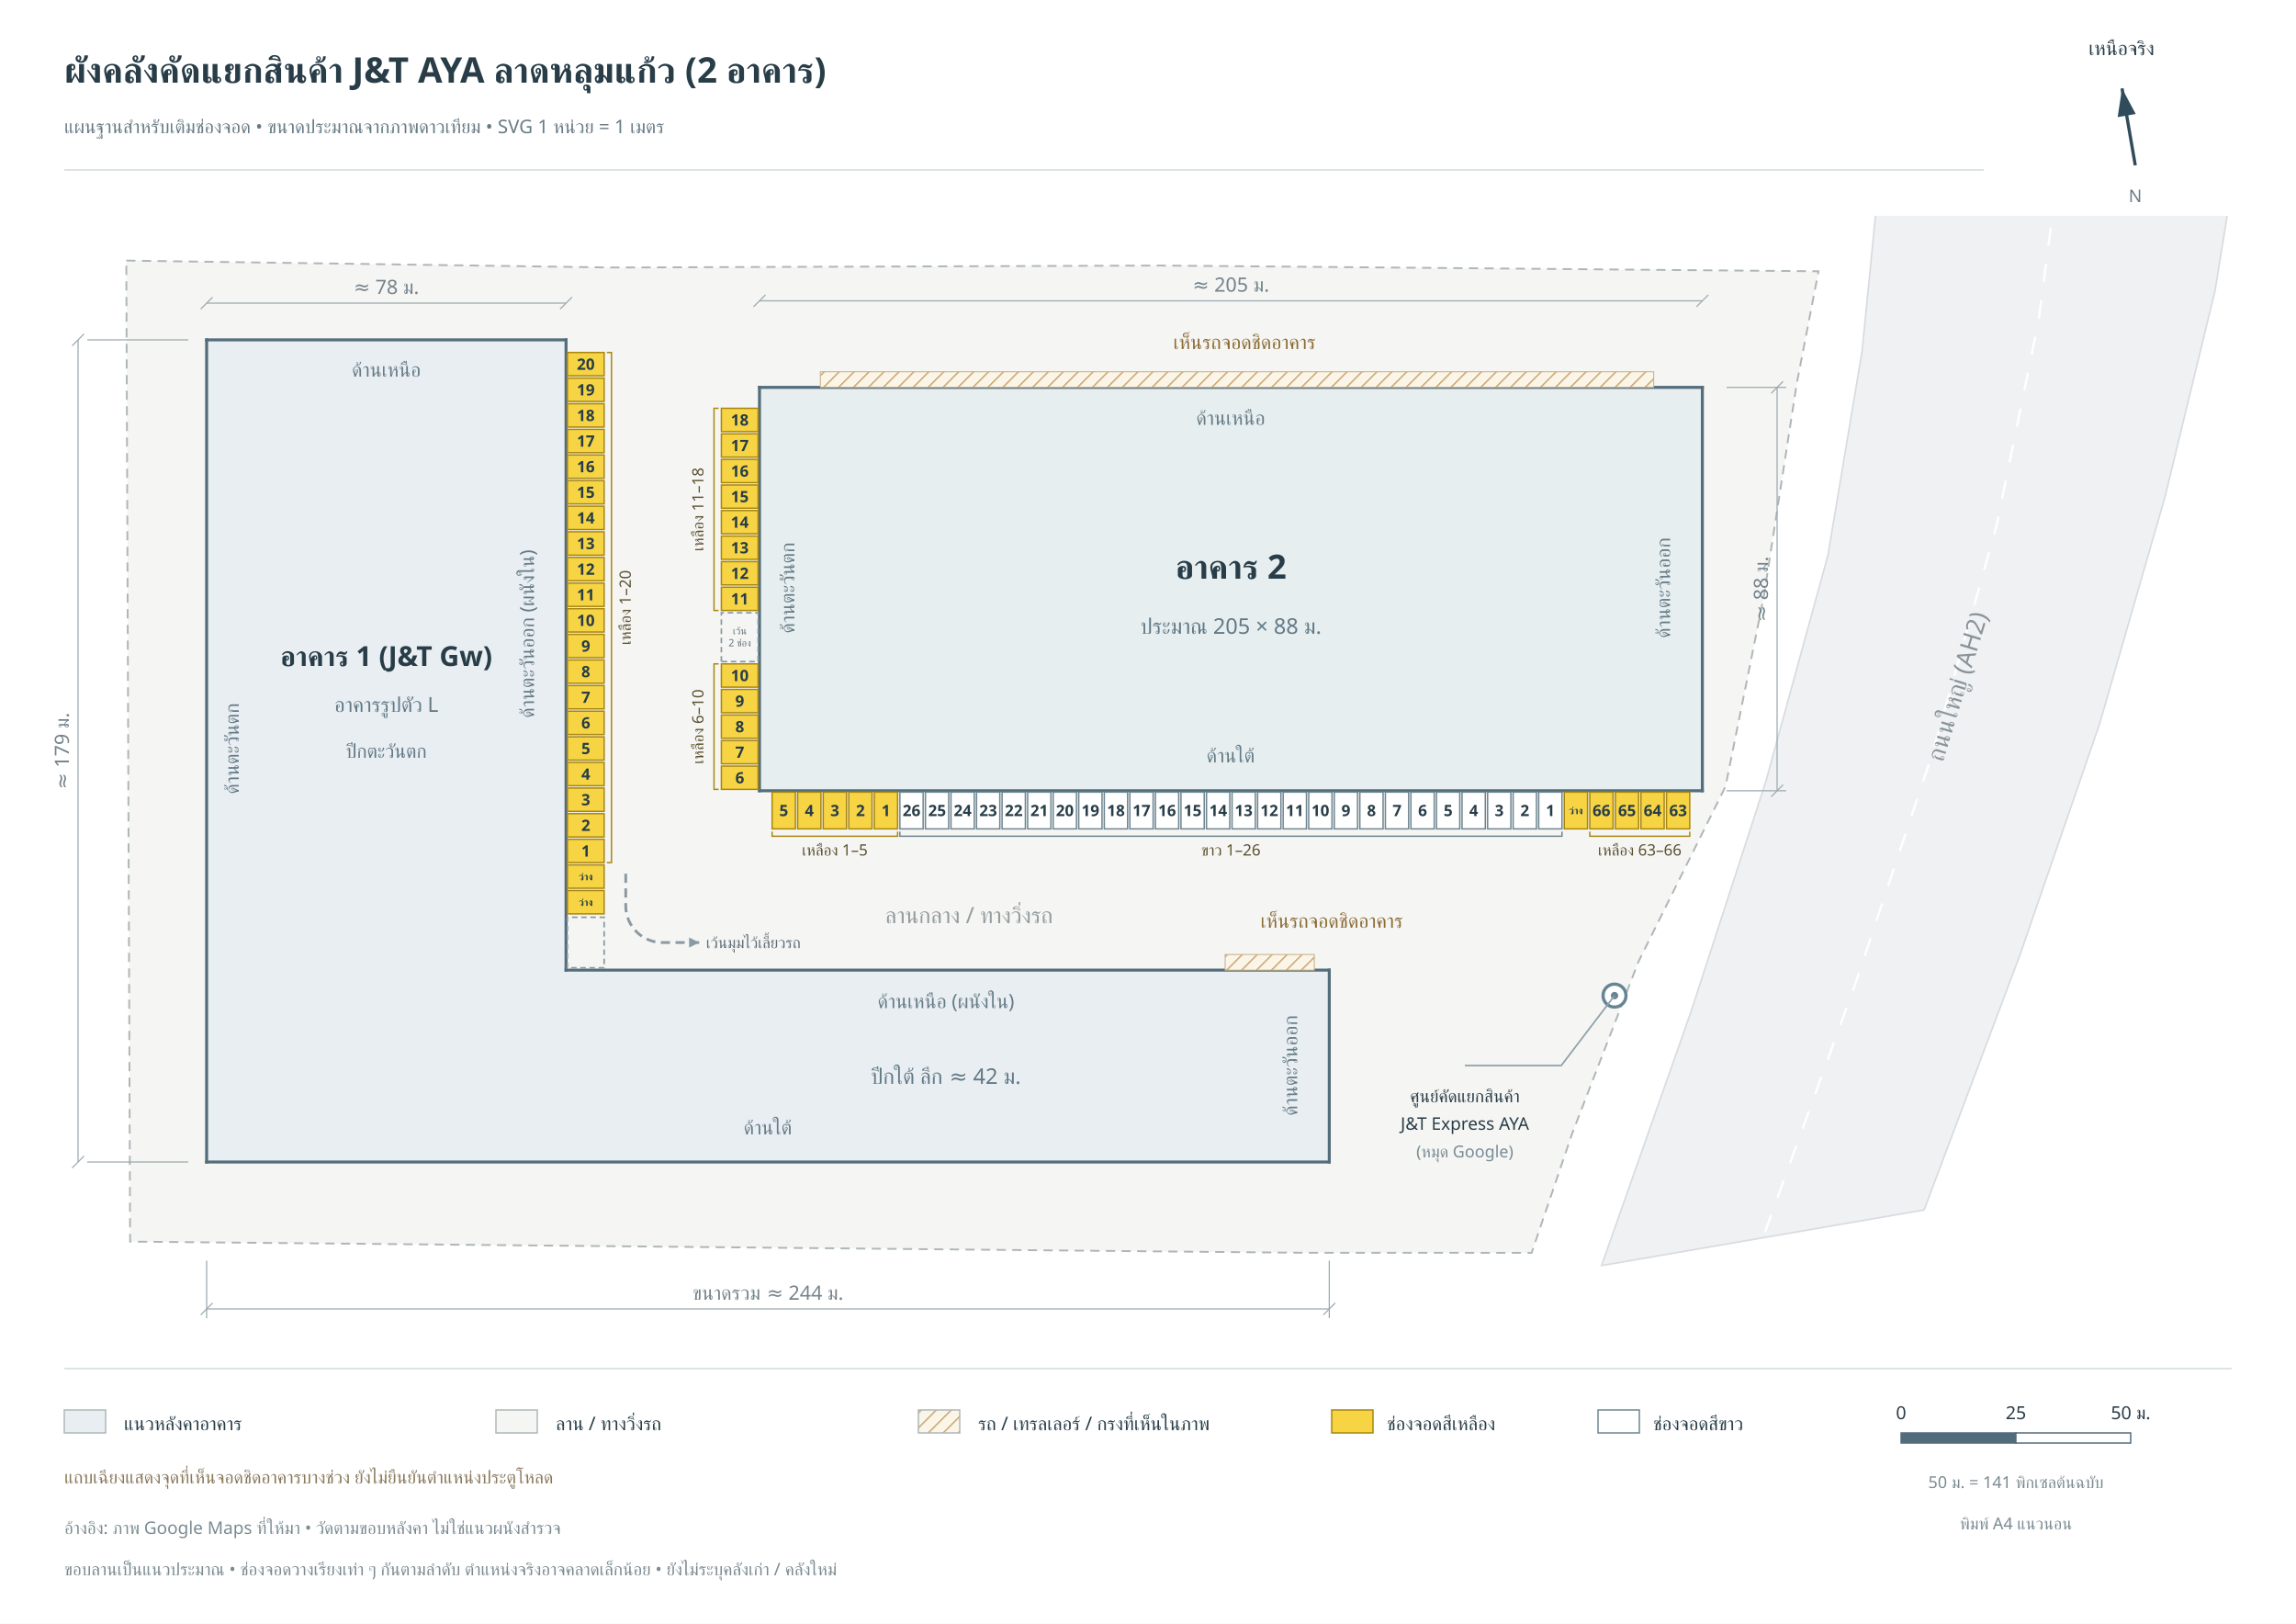
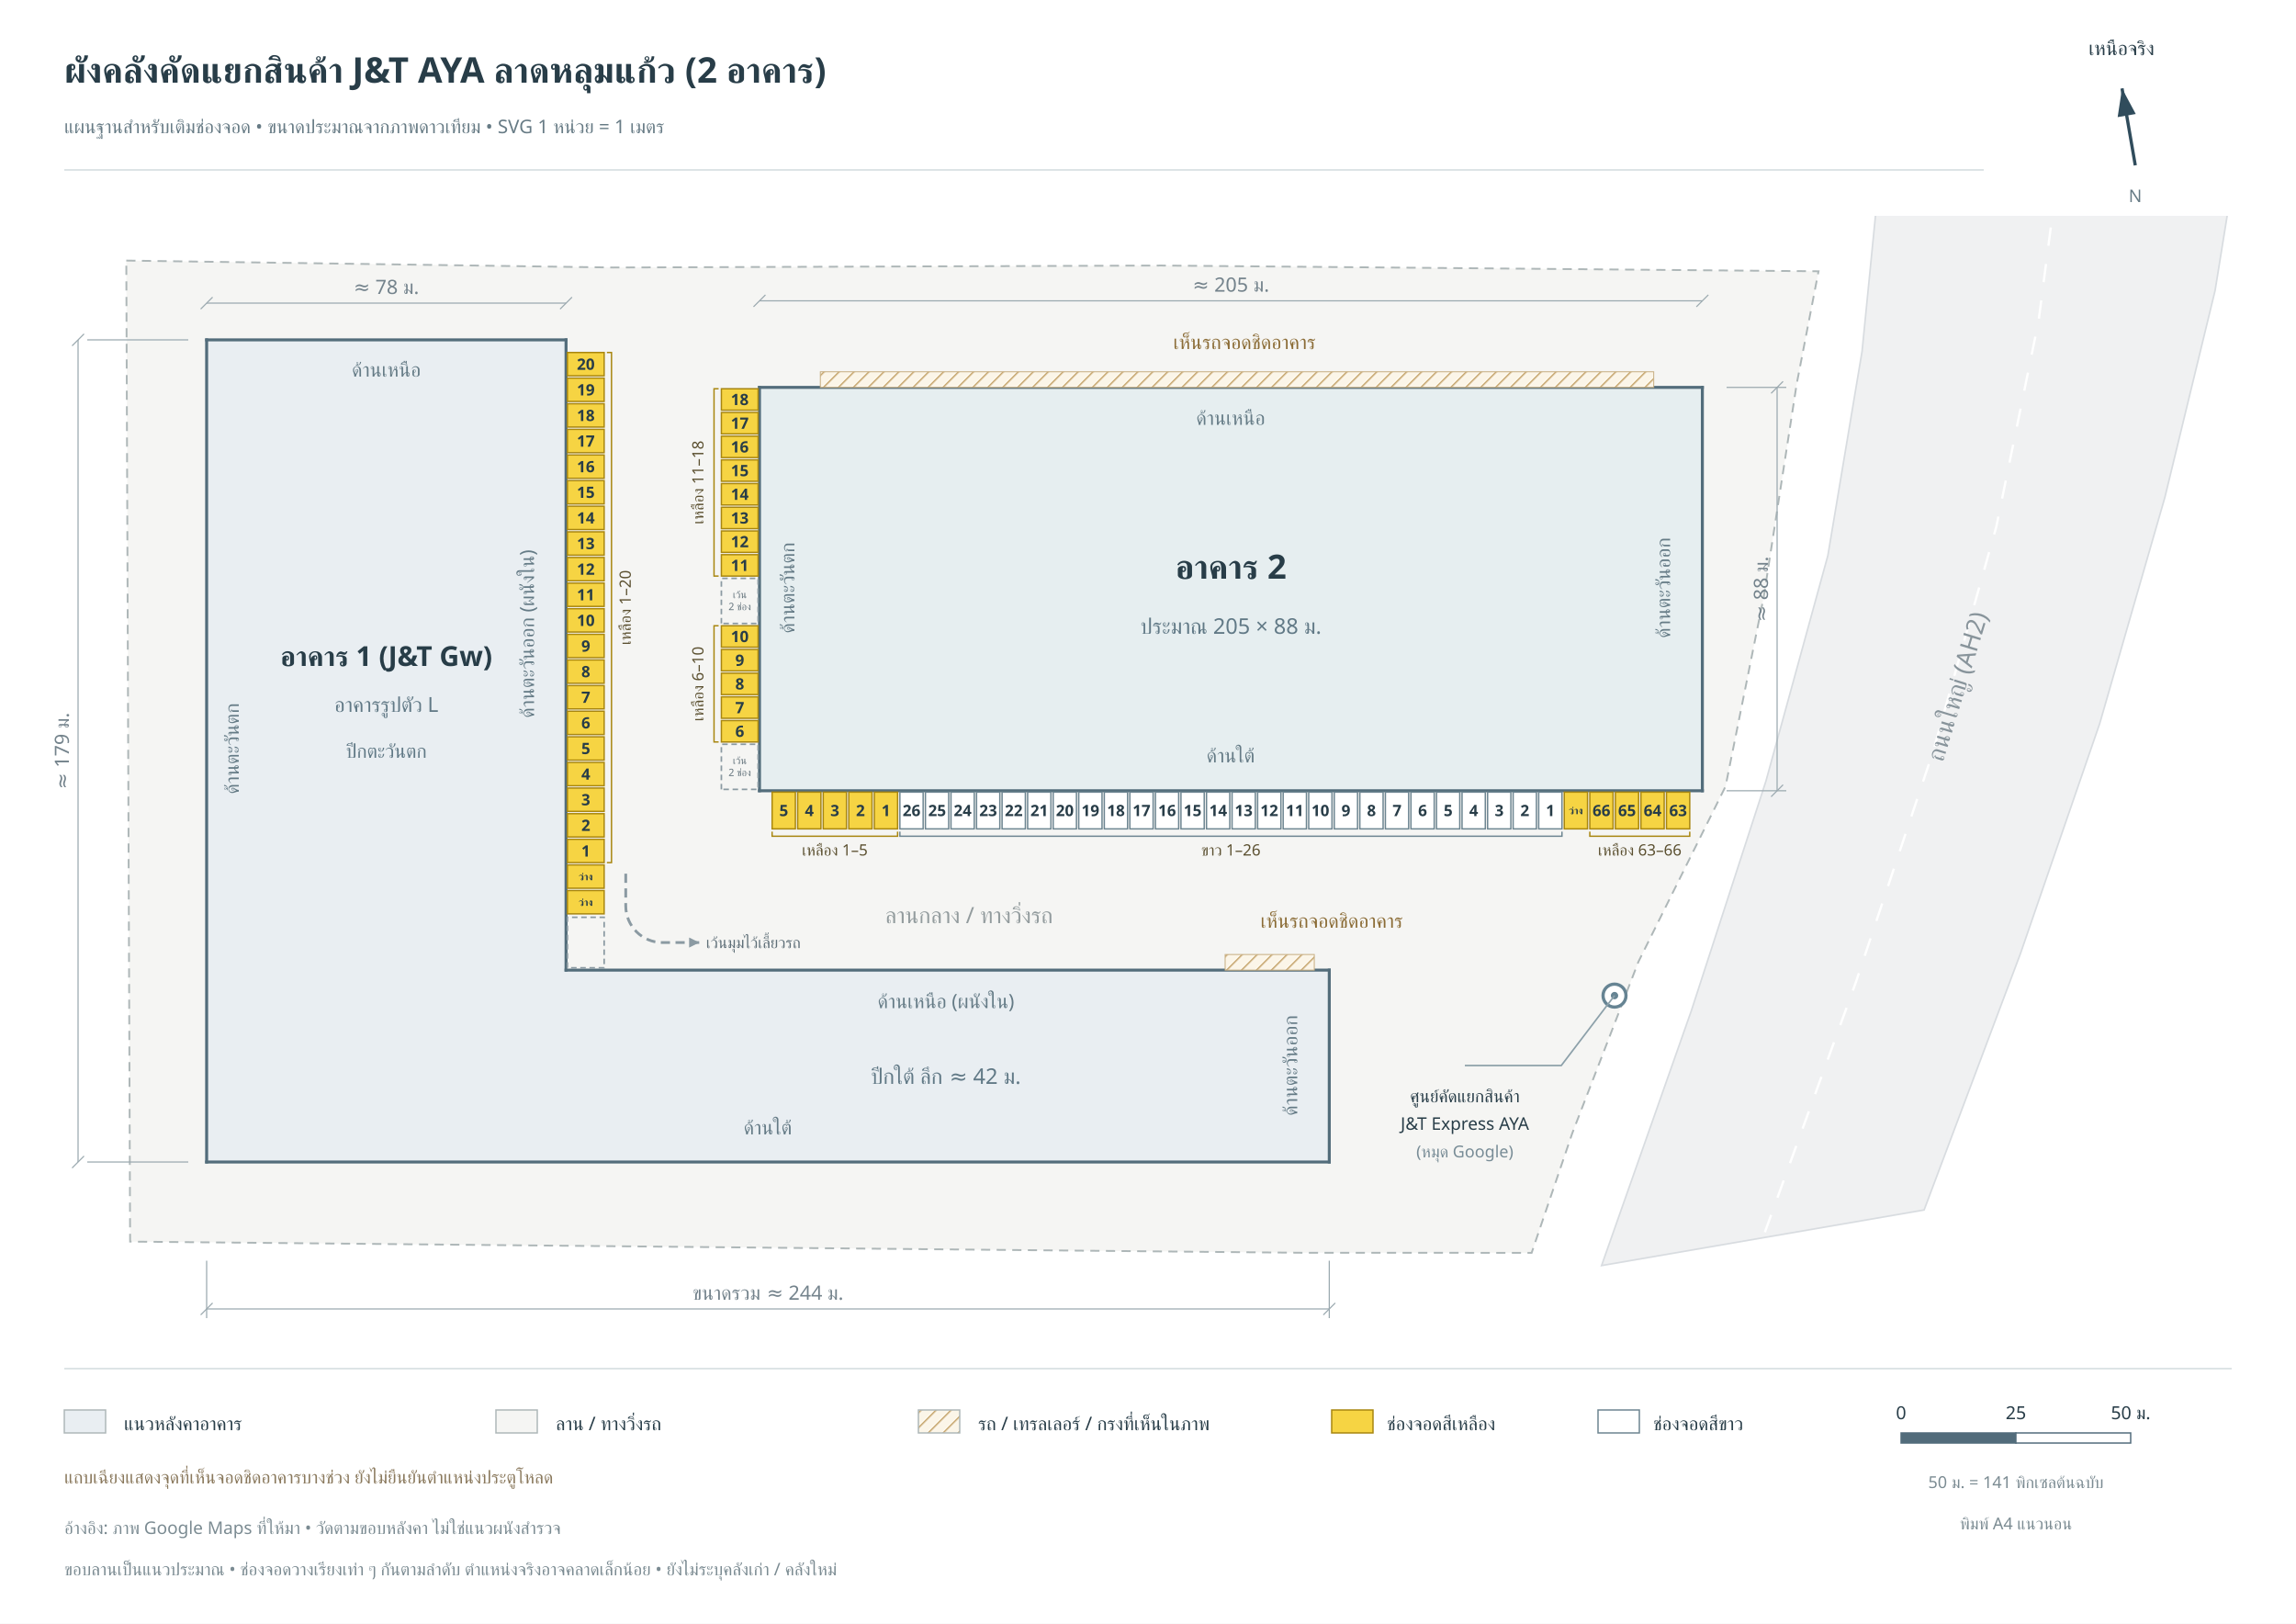
<svg xmlns="http://www.w3.org/2000/svg" width="297mm" height="210mm" viewBox="0 0 500 353.535" font-family="Sarabun, 'Leelawadee UI', sans-serif" fill="#283d48" role="img" aria-labelledby="plan-title plan-description" data-units="metres" data-metres-per-unit="1">
  <defs>
    <pattern id="park-hatch" width="2.3" height="2.3" patternUnits="userSpaceOnUse" patternTransform="rotate(45)">
      <rect width="2.3" height="2.3" fill="#fbf5e8" />
      <line x1="0" y1="0" x2="0" y2="2.3" stroke="#c6a66e" stroke-width="0.6" />
    </pattern>
    <clipPath id="map-clip">
      <rect x="13" y="47" width="474" height="244" />
    </clipPath>
  </defs>
  <rect id="paper" x="0" y="0" width="500" height="353.535" fill="white" />
  <g id="context" clip-path="url(#map-clip)">
    <polygon id="highway-ah2" points="411.409,16.83 405.502,76.502 398.053,120.967 384.567,170.07 368.345,220.005 348.773,275.556 419.014,263.448 439.984,207.657 457.253,157.541 471.439,108.317 482.382,63.25 492.133,2.915" fill="#f0f1f2" stroke="#d8dce0" stroke-width="0.35" />
    <polyline points="451.771,9.873 443.942,69.876 434.746,114.642 420.91,163.806 404.164,213.831 383.894,269.502" fill="none" stroke="white" stroke-width="0.5" stroke-dasharray="4 4" />
    <text x="428" y="150" font-size="5.4" text-anchor="middle" transform="rotate(-73 428 150)" fill="#88949b">ถนนใหญ่ (AH2)</text>
  </g>
  <g id="yard">
    <polygon id="paved-yard" points="27.502,56.736 133.555,58.247 252.948,57.818 396.019,59.065 391.258,83.635 384.11,129.847 375.77,171.227 356.801,209.401 342.376,246.792 333.542,272.784 283.522,272.769 28.336,270.337" fill="#f5f5f3" stroke="#aeb7b8" stroke-width="0.4" stroke-dasharray="2 1.4" />
  </g>
  <g id="buildings">
    <polygon id="b1-footprint" points="45,74 123.267,74 123.267,211.226 289.476,211.226 289.476,253.008 45,253.008" fill="#e9eef2" />
    <polygon id="b2-footprint" points="165.394,84.347 370.723,84.347 370.723,172.174 165.394,172.174" fill="#e6eef0" />
  </g>
  <g id="walls" fill="none" stroke="#536d7b" stroke-width="0.65" stroke-linecap="square">
    <line x1="45.0" y1="74.0" x2="123.267" y2="74.0" id="b1-north" data-length-m="78.26651">
      </line>
    <line x1="123.267" y1="74.0" x2="123.267" y2="211.226" id="b1-inner-east" data-length-m="137.22607">
      </line>
    <line x1="123.267" y1="211.226" x2="289.476" y2="211.226" id="b1-inner-north" data-length-m="166.20979">
      </line>
    <line x1="289.476" y1="211.226" x2="289.476" y2="253.008" id="b1-east" data-length-m="41.78221">
      </line>
    <line x1="289.476" y1="253.008" x2="45.0" y2="253.008" id="b1-south" data-length-m="244.47630">
      </line>
    <line x1="45.0" y1="253.008" x2="45.0" y2="74.0" id="b1-west" data-length-m="179.00828">
      </line>
    <line x1="165.394" y1="84.347" x2="370.723" y2="84.347" id="b2-north" data-length-m="205.32828">
      </line>
    <line x1="370.723" y1="84.347" x2="370.723" y2="172.174" id="b2-east" data-length-m="87.82741">
      </line>
    <line x1="370.723" y1="172.174" x2="165.394" y2="172.174" id="b2-south" data-length-m="205.32828">
      </line>
    <line x1="165.394" y1="172.174" x2="165.394" y2="84.347" id="b2-west" data-length-m="87.82741">
      </line>
  </g>
  <g id="truck-bands">
    <polygon id="b1-inner-north-parking-e" points="266.799,211.226 286.212,211.226 286.212,207.826 266.799,207.826" fill="url(#park-hatch)" stroke="#c6ad81" stroke-width="0.2" data-wall="b1-inner-north">
      </polygon>
    <polygon id="b2-north-parking" points="178.645,84.347 360.132,84.347 360.132,80.947 178.645,80.947" fill="url(#park-hatch)" stroke="#c6ad81" stroke-width="0.2" data-wall="b2-north">
      </polygon>
  </g>
  <g id="labels">
    <text x="14" y="18" font-size="7.7" text-anchor="start" font-weight="600">ผังคลังคัดแยกสินค้า J&amp;T AYA ลาดหลุมแก้ว (2 อาคาร)</text>
    <text x="14" y="29" font-size="4.1" text-anchor="start" fill="#677b85">แผนฐานสำหรับเติมช่องจอด  •  ขนาดประมาณจากภาพดาวเทียม  •  SVG 1 หน่วย = 1 เมตร</text>
    <line x1="14" y1="37" x2="432" y2="37" stroke="#d8e0e3" stroke-width="0.35" />
    <g id="true-north-arrow" transform="translate(465 36)">
      <line x1="0" y1="0" x2="-2.888" y2="-16.753" stroke="#304c5c" stroke-width="0.7" />
      <polygon points="-2.888,-16.753 0.102,-11.18 -3.839,-10.5" fill="#304c5c" />
    </g>
    <text x="462" y="12" font-size="4.3" text-anchor="middle">เหนือจริง</text>
    <text x="465" y="44" font-size="3.8" text-anchor="middle" fill="#677b85">N</text>
    <text x="84.13" y="145" font-size="6" text-anchor="middle" id="building-1-label" font-weight="600">อาคาร 1 (J&amp;T Gw)</text>
    <text x="84.13" y="155" font-size="4.5" text-anchor="middle" fill="#617986">อาคารรูปตัว L</text>
    <text x="84.13" y="165" font-size="4.2" text-anchor="middle" fill="#617986">ปีกตะวันตก</text>
    <text x="206" y="236" font-size="4.7" text-anchor="middle" fill="#617986">ปีกใต้ ลึก ≈ 42 ม.</text>
    <text x="268.06" y="126" font-size="7.3" text-anchor="middle" id="building-2-label" font-weight="600">อาคาร 2</text>
    <text x="268.06" y="138" font-size="4.7" text-anchor="middle" fill="#617986">ประมาณ 205 × 88 ม.</text>
    <text x="211" y="201" font-size="4.9" text-anchor="middle" fill="#939c9e">ลานกลาง / ทางวิ่งรถ</text>
    <text x="84.13" y="82" font-size="4.3" text-anchor="middle" id="b1-north-label" fill="#657b86">ด้านเหนือ</text>
    <text x="116.3" y="138" font-size="4.3" text-anchor="middle" id="b1-inner-east-label" fill="#657b86" transform="rotate(-90 116.3 138)">ด้านตะวันออก (ผนังใน)</text>
    <text x="206" y="219.5" font-size="4.3" text-anchor="middle" id="b1-inner-north-label" fill="#657b86">ด้านเหนือ (ผนังใน)</text>
    <text x="282.5" y="232" font-size="4.3" text-anchor="middle" id="b1-east-label" fill="#657b86" transform="rotate(-90 282.5 232)">ด้านตะวันออก</text>
    <text x="167.2" y="247" font-size="4.3" text-anchor="middle" id="b1-south-label" fill="#657b86">ด้านใต้</text>
    <text x="52" y="163" font-size="4.3" text-anchor="middle" id="b1-west-label" fill="#657b86" transform="rotate(-90 52 163)">ด้านตะวันตก</text>
    <text x="268" y="92.5" font-size="4.3" text-anchor="middle" id="b2-north-label" fill="#657b86">ด้านเหนือ</text>
    <text x="363.7" y="128" font-size="4.3" text-anchor="middle" id="b2-east-label" fill="#657b86" transform="rotate(-90 363.7 128)">ด้านตะวันออก</text>
    <text x="268" y="166" font-size="4.3" text-anchor="middle" id="b2-south-label" fill="#657b86">ด้านใต้</text>
    <text x="173" y="128" font-size="4.3" text-anchor="middle" id="b2-west-label" fill="#657b86" transform="rotate(-90 173 128)">ด้านตะวันตก</text>
    <text x="271" y="76" font-size="4.3" text-anchor="middle" fill="#8b6c36" id="b2-north-parking-label">เห็นรถจอดชิดอาคาร</text>
    <text x="290" y="202" font-size="4.3" text-anchor="middle" fill="#8b6c36" id="b1-inner-north-parking-label">เห็นรถจอดชิดอาคาร</text>
    <g id="google-pin">
      <circle cx="351.595" cy="216.775" r="2.5" fill="white" stroke="#668493" stroke-width="0.7" />
      <circle cx="351.595" cy="216.775" r="0.8" fill="#668493" />
      <polyline points="351.595,216.775 340,232 319,232" fill="none" stroke="#8ca0a9" stroke-width="0.35" />
      <text x="319" y="240" font-size="3.8" text-anchor="middle">ศูนย์คัดแยกสินค้า</text>
      <text x="319" y="246" font-size="3.8" text-anchor="middle">J&amp;T Express AYA</text>
      <text x="319" y="252" font-size="3.6" text-anchor="middle" fill="#788c96">(หมุด Google)</text>
    </g>
    <g id="dimensions" fill="#74838c" stroke="#9ba9af" stroke-width="0.25">
      <line x1="45" y1="66" x2="123.267" y2="66" />
      <line x1="43.7" y1="67.3" x2="46.3" y2="64.7" />
      <line x1="121.967" y1="67.3" x2="124.567" y2="64.7" />
      <text x="84.133" y="64" font-size="4.3" text-anchor="middle" stroke="none">≈ 78 ม.</text>
      <line x1="17" y1="74" x2="17" y2="253.008" />
      <line x1="15.7" y1="75.3" x2="18.3" y2="72.7" />
      <line x1="15.7" y1="254.308" x2="18.3" y2="251.708" />
      <text x="15" y="163.504" font-size="4.3" text-anchor="middle" transform="rotate(-90 15 163.5041)" stroke="none">≈ 179 ม.</text>
      <line x1="19" y1="74" x2="41" y2="74" />
      <line x1="19" y1="253.008" x2="41" y2="253.008" />
      <line x1="45" y1="285" x2="289.476" y2="285" />
      <line x1="43.7" y1="286.3" x2="46.3" y2="283.7" />
      <line x1="288.176" y1="286.3" x2="290.776" y2="283.7" />
      <text x="167.238" y="283" font-size="4.3" text-anchor="middle" stroke="none">ขนาดรวม ≈ 244 ม.</text>
      <line x1="45" y1="274.5" x2="45" y2="287" />
      <line x1="289.476" y1="274.5" x2="289.476" y2="287" />
      <line x1="165.394" y1="65.5" x2="370.723" y2="65.5" />
      <line x1="164.094" y1="66.8" x2="166.694" y2="64.2" />
      <line x1="369.423" y1="66.8" x2="372.023" y2="64.2" />
      <text x="268.059" y="63.5" font-size="4.3" text-anchor="middle" stroke="none">≈ 205 ม.</text>
      <line x1="387" y1="84.347" x2="387" y2="172.174" />
      <line x1="385.7" y1="85.647" x2="388.3" y2="83.047" />
      <line x1="385.7" y1="173.474" x2="388.3" y2="170.874" />
      <text x="385" y="128.26" font-size="4.3" text-anchor="middle" transform="rotate(-90 385 128.2605)" stroke="none">≈ 88 ม.</text>
      <line x1="376" y1="84.347" x2="389" y2="84.347" />
      <line x1="376" y1="172.174" x2="389" y2="172.174" />
    </g>
    <line x1="14" y1="298" x2="486" y2="298" stroke="#d8e0e3" stroke-width="0.35" />
    <rect x="14" y="307" width="9" height="5" fill="#e9eef2" stroke="#aeb7b8" stroke-width="0.3" />
    <text x="27" y="311.4" font-size="4.1" text-anchor="start">แนวหลังคาอาคาร</text>
    <rect x="108" y="307" width="9" height="5" fill="#f5f5f3" stroke="#aeb7b8" stroke-width="0.3" />
    <text x="121" y="311.4" font-size="4.1" text-anchor="start">ลาน / ทางวิ่งรถ</text>
    <rect x="200" y="307" width="9" height="5" fill="url(#park-hatch)" stroke="#aeb7b8" stroke-width="0.3" />
    <text x="213" y="311.4" font-size="4.1" text-anchor="start">รถ / เทรลเลอร์ / กรงที่เห็นในภาพ</text>
    <text x="14" y="323" font-size="3.9" text-anchor="start" fill="#8a795d">แถบเฉียงแสดงจุดที่เห็นจอดชิดอาคารบางช่วง ยังไม่ยืนยันตำแหน่งประตูโหลด</text>
    <text x="14" y="334" font-size="3.8" text-anchor="start" fill="#7b8b92">อ้างอิง: ภาพ Google Maps ที่ให้มา • วัดตามขอบหลังคา ไม่ใช่แนวผนังสำรวจ</text>
    <text x="14" y="343" font-size="3.8" text-anchor="start" fill="#7b8b92">ขอบลานเป็นแนวประมาณ • ช่องจอดวางเรียงเท่า ๆ กันตามลำดับ ตำแหน่งจริงอาจคลาดเล็กน้อย • ยังไม่ระบุคลังเก่า / คลังใหม่</text>
    <g id="metric-scale">
      <rect x="414" y="312" width="25" height="2.2" fill="#526c7b" stroke="#526c7b" stroke-width="0.3" />
      <rect x="439" y="312" width="25" height="2.2" fill="white" stroke="#526c7b" stroke-width="0.3" />
      <text x="414" y="309" font-size="3.9" text-anchor="middle">0</text>
      <text x="439" y="309" font-size="3.9" text-anchor="middle">25</text>
      <text x="464" y="309" font-size="3.9" text-anchor="middle">50 ม.</text>
      <text x="439" y="324" font-size="3.6" text-anchor="middle" fill="#7b8b92">50 ม. = 141 พิกเซลต้นฉบับ</text>
      <text x="439" y="333" font-size="3.6" text-anchor="middle" fill="#7b8b92">พิมพ์ A4 แนวนอน</text>
    </g>
  </g>
  <g id="docks">
    <g id="docks-b2-south" data-wall="b2-south" data-from="east">
      <g id="dock-b2-south-01" data-number="63" data-color="yellow">
        <polygon points="367.973,172.474 362.908,172.474 362.908,180.474 367.973,180.474" fill="#f6d443" stroke="#a8860f" stroke-width="0.3" />
        <text x="365.440" y="177.698" font-size="3.4" font-weight="700" text-anchor="middle" fill="#283d48">63</text>
      </g>
      <g id="dock-b2-south-02" data-number="64" data-color="yellow">
        <polygon points="362.408,172.474 357.343,172.474 357.343,180.474 362.408,180.474" fill="#f6d443" stroke="#a8860f" stroke-width="0.3" />
        <text x="359.876" y="177.698" font-size="3.4" font-weight="700" text-anchor="middle" fill="#283d48">64</text>
      </g>
      <g id="dock-b2-south-03" data-number="65" data-color="yellow">
        <polygon points="356.843,172.474 351.779,172.474 351.779,180.474 356.843,180.474" fill="#f6d443" stroke="#a8860f" stroke-width="0.3" />
        <text x="354.311" y="177.698" font-size="3.4" font-weight="700" text-anchor="middle" fill="#283d48">65</text>
      </g>
      <g id="dock-b2-south-04" data-number="66" data-color="yellow">
        <polygon points="351.279,172.474 346.214,172.474 346.214,180.474 351.279,180.474" fill="#f6d443" stroke="#a8860f" stroke-width="0.3" />
        <text x="348.746" y="177.698" font-size="3.4" font-weight="700" text-anchor="middle" fill="#283d48">66</text>
      </g>
      <polyline points="367.973,181.074 367.973,182.074 346.214,182.074 346.214,181.074" fill="none" stroke="#a8860f" stroke-width="0.3" />
      <text x="357.093" y="186.274" font-size="3.4" text-anchor="middle" fill="#5b5030">เหลือง 63–66</text>
      <g id="dock-b2-south-05" data-number="" data-color="yellow">
        <polygon points="345.714,172.474 340.649,172.474 340.649,180.474 345.714,180.474" fill="#f6d443" stroke="#a8860f" stroke-width="0.3" />
        <text x="343.182" y="177.266" font-size="2.2" font-weight="700" text-anchor="middle" fill="#283d48">ว่าง</text>
      </g>
      <g id="dock-b2-south-06" data-number="1" data-color="white">
        <polygon points="340.149,172.474 335.085,172.474 335.085,180.474 340.149,180.474" fill="#ffffff" stroke="#6d8591" stroke-width="0.3" />
        <text x="337.617" y="177.698" font-size="3.4" font-weight="700" text-anchor="middle" fill="#283d48">1</text>
      </g>
      <g id="dock-b2-south-07" data-number="2" data-color="white">
        <polygon points="334.585,172.474 329.520,172.474 329.520,180.474 334.585,180.474" fill="#ffffff" stroke="#6d8591" stroke-width="0.3" />
        <text x="332.052" y="177.698" font-size="3.4" font-weight="700" text-anchor="middle" fill="#283d48">2</text>
      </g>
      <g id="dock-b2-south-08" data-number="3" data-color="white">
        <polygon points="329.020,172.474 323.955,172.474 323.955,180.474 329.020,180.474" fill="#ffffff" stroke="#6d8591" stroke-width="0.3" />
        <text x="326.488" y="177.698" font-size="3.4" font-weight="700" text-anchor="middle" fill="#283d48">3</text>
      </g>
      <g id="dock-b2-south-09" data-number="4" data-color="white">
        <polygon points="323.455,172.474 318.391,172.474 318.391,180.474 323.455,180.474" fill="#ffffff" stroke="#6d8591" stroke-width="0.3" />
        <text x="320.923" y="177.698" font-size="3.4" font-weight="700" text-anchor="middle" fill="#283d48">4</text>
      </g>
      <g id="dock-b2-south-10" data-number="5" data-color="white">
        <polygon points="317.891,172.474 312.826,172.474 312.826,180.474 317.891,180.474" fill="#ffffff" stroke="#6d8591" stroke-width="0.3" />
        <text x="315.358" y="177.698" font-size="3.4" font-weight="700" text-anchor="middle" fill="#283d48">5</text>
      </g>
      <g id="dock-b2-south-11" data-number="6" data-color="white">
        <polygon points="312.326,172.474 307.261,172.474 307.261,180.474 312.326,180.474" fill="#ffffff" stroke="#6d8591" stroke-width="0.3" />
        <text x="309.794" y="177.698" font-size="3.4" font-weight="700" text-anchor="middle" fill="#283d48">6</text>
      </g>
      <g id="dock-b2-south-12" data-number="7" data-color="white">
        <polygon points="306.761,172.474 301.697,172.474 301.697,180.474 306.761,180.474" fill="#ffffff" stroke="#6d8591" stroke-width="0.3" />
        <text x="304.229" y="177.698" font-size="3.4" font-weight="700" text-anchor="middle" fill="#283d48">7</text>
      </g>
      <g id="dock-b2-south-13" data-number="8" data-color="white">
        <polygon points="301.197,172.474 296.132,172.474 296.132,180.474 301.197,180.474" fill="#ffffff" stroke="#6d8591" stroke-width="0.3" />
        <text x="298.664" y="177.698" font-size="3.4" font-weight="700" text-anchor="middle" fill="#283d48">8</text>
      </g>
      <g id="dock-b2-south-14" data-number="9" data-color="white">
        <polygon points="295.632,172.474 290.567,172.474 290.567,180.474 295.632,180.474" fill="#ffffff" stroke="#6d8591" stroke-width="0.3" />
        <text x="293.100" y="177.698" font-size="3.4" font-weight="700" text-anchor="middle" fill="#283d48">9</text>
      </g>
      <g id="dock-b2-south-15" data-number="10" data-color="white">
        <polygon points="290.067,172.474 285.003,172.474 285.003,180.474 290.067,180.474" fill="#ffffff" stroke="#6d8591" stroke-width="0.3" />
        <text x="287.535" y="177.698" font-size="3.4" font-weight="700" text-anchor="middle" fill="#283d48">10</text>
      </g>
      <g id="dock-b2-south-16" data-number="11" data-color="white">
        <polygon points="284.503,172.474 279.438,172.474 279.438,180.474 284.503,180.474" fill="#ffffff" stroke="#6d8591" stroke-width="0.3" />
        <text x="281.970" y="177.698" font-size="3.4" font-weight="700" text-anchor="middle" fill="#283d48">11</text>
      </g>
      <g id="dock-b2-south-17" data-number="12" data-color="white">
        <polygon points="278.938,172.474 273.873,172.474 273.873,180.474 278.938,180.474" fill="#ffffff" stroke="#6d8591" stroke-width="0.3" />
        <text x="276.406" y="177.698" font-size="3.4" font-weight="700" text-anchor="middle" fill="#283d48">12</text>
      </g>
      <g id="dock-b2-south-18" data-number="13" data-color="white">
        <polygon points="273.373,172.474 268.309,172.474 268.309,180.474 273.373,180.474" fill="#ffffff" stroke="#6d8591" stroke-width="0.3" />
        <text x="270.841" y="177.698" font-size="3.4" font-weight="700" text-anchor="middle" fill="#283d48">13</text>
      </g>
      <g id="dock-b2-south-19" data-number="14" data-color="white">
        <polygon points="267.809,172.474 262.744,172.474 262.744,180.474 267.809,180.474" fill="#ffffff" stroke="#6d8591" stroke-width="0.3" />
        <text x="265.276" y="177.698" font-size="3.4" font-weight="700" text-anchor="middle" fill="#283d48">14</text>
      </g>
      <g id="dock-b2-south-20" data-number="15" data-color="white">
        <polygon points="262.244,172.474 257.179,172.474 257.179,180.474 262.244,180.474" fill="#ffffff" stroke="#6d8591" stroke-width="0.3" />
        <text x="259.712" y="177.698" font-size="3.4" font-weight="700" text-anchor="middle" fill="#283d48">15</text>
      </g>
      <g id="dock-b2-south-21" data-number="16" data-color="white">
        <polygon points="256.679,172.474 251.615,172.474 251.615,180.474 256.679,180.474" fill="#ffffff" stroke="#6d8591" stroke-width="0.3" />
        <text x="254.147" y="177.698" font-size="3.4" font-weight="700" text-anchor="middle" fill="#283d48">16</text>
      </g>
      <g id="dock-b2-south-22" data-number="17" data-color="white">
        <polygon points="251.115,172.474 246.050,172.474 246.050,180.474 251.115,180.474" fill="#ffffff" stroke="#6d8591" stroke-width="0.3" />
        <text x="248.582" y="177.698" font-size="3.4" font-weight="700" text-anchor="middle" fill="#283d48">17</text>
      </g>
      <g id="dock-b2-south-23" data-number="18" data-color="white">
        <polygon points="245.550,172.474 240.485,172.474 240.485,180.474 245.550,180.474" fill="#ffffff" stroke="#6d8591" stroke-width="0.3" />
        <text x="243.017" y="177.698" font-size="3.4" font-weight="700" text-anchor="middle" fill="#283d48">18</text>
      </g>
      <g id="dock-b2-south-24" data-number="19" data-color="white">
        <polygon points="239.985,172.474 234.920,172.474 234.920,180.474 239.985,180.474" fill="#ffffff" stroke="#6d8591" stroke-width="0.3" />
        <text x="237.453" y="177.698" font-size="3.4" font-weight="700" text-anchor="middle" fill="#283d48">19</text>
      </g>
      <g id="dock-b2-south-25" data-number="20" data-color="white">
        <polygon points="234.420,172.474 229.356,172.474 229.356,180.474 234.420,180.474" fill="#ffffff" stroke="#6d8591" stroke-width="0.3" />
        <text x="231.888" y="177.698" font-size="3.4" font-weight="700" text-anchor="middle" fill="#283d48">20</text>
      </g>
      <g id="dock-b2-south-26" data-number="21" data-color="white">
        <polygon points="228.856,172.474 223.791,172.474 223.791,180.474 228.856,180.474" fill="#ffffff" stroke="#6d8591" stroke-width="0.3" />
        <text x="226.323" y="177.698" font-size="3.4" font-weight="700" text-anchor="middle" fill="#283d48">21</text>
      </g>
      <g id="dock-b2-south-27" data-number="22" data-color="white">
        <polygon points="223.291,172.474 218.226,172.474 218.226,180.474 223.291,180.474" fill="#ffffff" stroke="#6d8591" stroke-width="0.3" />
        <text x="220.759" y="177.698" font-size="3.4" font-weight="700" text-anchor="middle" fill="#283d48">22</text>
      </g>
      <g id="dock-b2-south-28" data-number="23" data-color="white">
        <polygon points="217.726,172.474 212.662,172.474 212.662,180.474 217.726,180.474" fill="#ffffff" stroke="#6d8591" stroke-width="0.3" />
        <text x="215.194" y="177.698" font-size="3.4" font-weight="700" text-anchor="middle" fill="#283d48">23</text>
      </g>
      <g id="dock-b2-south-29" data-number="24" data-color="white">
        <polygon points="212.162,172.474 207.097,172.474 207.097,180.474 212.162,180.474" fill="#ffffff" stroke="#6d8591" stroke-width="0.3" />
        <text x="209.629" y="177.698" font-size="3.4" font-weight="700" text-anchor="middle" fill="#283d48">24</text>
      </g>
      <g id="dock-b2-south-30" data-number="25" data-color="white">
        <polygon points="206.597,172.474 201.532,172.474 201.532,180.474 206.597,180.474" fill="#ffffff" stroke="#6d8591" stroke-width="0.3" />
        <text x="204.065" y="177.698" font-size="3.4" font-weight="700" text-anchor="middle" fill="#283d48">25</text>
      </g>
      <g id="dock-b2-south-31" data-number="26" data-color="white">
        <polygon points="201.032,172.474 195.968,172.474 195.968,180.474 201.032,180.474" fill="#ffffff" stroke="#6d8591" stroke-width="0.3" />
        <text x="198.500" y="177.698" font-size="3.4" font-weight="700" text-anchor="middle" fill="#283d48">26</text>
      </g>
      <polyline points="340.149,181.074 340.149,182.074 195.968,182.074 195.968,181.074" fill="none" stroke="#6d8591" stroke-width="0.3" />
      <text x="268.059" y="186.274" font-size="3.4" text-anchor="middle" fill="#5b5030">ขาว 1–26</text>
      <g id="dock-b2-south-32" data-number="1" data-color="yellow">
        <polygon points="195.468,172.474 190.403,172.474 190.403,180.474 195.468,180.474" fill="#f6d443" stroke="#a8860f" stroke-width="0.3" />
        <text x="192.935" y="177.698" font-size="3.4" font-weight="700" text-anchor="middle" fill="#283d48">1</text>
      </g>
      <g id="dock-b2-south-33" data-number="2" data-color="yellow">
        <polygon points="189.903,172.474 184.838,172.474 184.838,180.474 189.903,180.474" fill="#f6d443" stroke="#a8860f" stroke-width="0.3" />
        <text x="187.371" y="177.698" font-size="3.4" font-weight="700" text-anchor="middle" fill="#283d48">2</text>
      </g>
      <g id="dock-b2-south-34" data-number="3" data-color="yellow">
        <polygon points="184.338,172.474 179.274,172.474 179.274,180.474 184.338,180.474" fill="#f6d443" stroke="#a8860f" stroke-width="0.3" />
        <text x="181.806" y="177.698" font-size="3.4" font-weight="700" text-anchor="middle" fill="#283d48">3</text>
      </g>
      <g id="dock-b2-south-35" data-number="4" data-color="yellow">
        <polygon points="178.774,172.474 173.709,172.474 173.709,180.474 178.774,180.474" fill="#f6d443" stroke="#a8860f" stroke-width="0.3" />
        <text x="176.241" y="177.698" font-size="3.4" font-weight="700" text-anchor="middle" fill="#283d48">4</text>
      </g>
      <g id="dock-b2-south-36" data-number="5" data-color="yellow">
        <polygon points="173.209,172.474 168.144,172.474 168.144,180.474 173.209,180.474" fill="#f6d443" stroke="#a8860f" stroke-width="0.3" />
        <text x="170.677" y="177.698" font-size="3.4" font-weight="700" text-anchor="middle" fill="#283d48">5</text>
      </g>
      <polyline points="195.468,181.074 195.468,182.074 168.144,182.074 168.144,181.074" fill="none" stroke="#a8860f" stroke-width="0.3" />
      <text x="181.806" y="186.274" font-size="3.4" text-anchor="middle" fill="#5b5030">เหลือง 1–5</text>
    </g>
    <g id="docks-b2-west" data-wall="b2-west" data-from="south">
+       <g id="gap-b2-west-south">
+         <polygon points="157.094,171.874 157.094,162.053 165.094,162.053 165.094,171.874" fill="none" stroke="#8b9aa2" stroke-width="0.35" stroke-dasharray="1.2 0.8" />
+         <text x="161.094" y="166.364" font-size="2.2" text-anchor="middle" fill="#5f6f78">เว้น</text>
+         <text x="161.094" y="168.964" font-size="2.2" text-anchor="middle" fill="#5f6f78">2 ช่อง</text>
+       </g>
      <g id="dock-b2-west-01" data-number="6" data-color="yellow">
-         <polygon points="165.094,171.874 165.094,166.809 157.094,166.809 157.094,171.874" fill="#f6d443" stroke="#a8860f" stroke-width="0.3" />
-         <text x="161.094" y="170.566" font-size="3.4" font-weight="700" text-anchor="middle" fill="#283d48">6</text>
+         <polygon points="165.094,161.553 165.094,156.893 157.094,156.893 157.094,161.553" fill="#f6d443" stroke="#a8860f" stroke-width="0.3" />
+         <text x="161.094" y="160.447" font-size="3.4" font-weight="700" text-anchor="middle" fill="#283d48">6</text>
      </g>
      <g id="dock-b2-west-02" data-number="7" data-color="yellow">
-         <polygon points="165.094,166.309 165.094,161.244 157.094,161.244 157.094,166.309" fill="#f6d443" stroke="#a8860f" stroke-width="0.3" />
-         <text x="161.094" y="165.001" font-size="3.4" font-weight="700" text-anchor="middle" fill="#283d48">7</text>
+         <polygon points="165.094,156.393 165.094,151.732 157.094,151.732 157.094,156.393" fill="#f6d443" stroke="#a8860f" stroke-width="0.3" />
+         <text x="161.094" y="155.287" font-size="3.4" font-weight="700" text-anchor="middle" fill="#283d48">7</text>
      </g>
      <g id="dock-b2-west-03" data-number="8" data-color="yellow">
-         <polygon points="165.094,160.744 165.094,155.679 157.094,155.679 157.094,160.744" fill="#f6d443" stroke="#a8860f" stroke-width="0.3" />
-         <text x="161.094" y="159.436" font-size="3.4" font-weight="700" text-anchor="middle" fill="#283d48">8</text>
+         <polygon points="165.094,151.232 165.094,146.572 157.094,146.572 157.094,151.232" fill="#f6d443" stroke="#a8860f" stroke-width="0.3" />
+         <text x="161.094" y="150.126" font-size="3.4" font-weight="700" text-anchor="middle" fill="#283d48">8</text>
      </g>
      <g id="dock-b2-west-04" data-number="9" data-color="yellow">
-         <polygon points="165.094,155.179 165.094,150.114 157.094,150.114 157.094,155.179" fill="#f6d443" stroke="#a8860f" stroke-width="0.3" />
-         <text x="161.094" y="153.871" font-size="3.4" font-weight="700" text-anchor="middle" fill="#283d48">9</text>
+         <polygon points="165.094,146.072 165.094,141.412 157.094,141.412 157.094,146.072" fill="#f6d443" stroke="#a8860f" stroke-width="0.3" />
+         <text x="161.094" y="144.966" font-size="3.4" font-weight="700" text-anchor="middle" fill="#283d48">9</text>
      </g>
      <g id="dock-b2-west-05" data-number="10" data-color="yellow">
-         <polygon points="165.094,149.614 165.094,144.549 157.094,144.549 157.094,149.614" fill="#f6d443" stroke="#a8860f" stroke-width="0.3" />
-         <text x="161.094" y="148.306" font-size="3.4" font-weight="700" text-anchor="middle" fill="#283d48">10</text>
+         <polygon points="165.094,140.912 165.094,136.251 157.094,136.251 157.094,140.912" fill="#f6d443" stroke="#a8860f" stroke-width="0.3" />
+         <text x="161.094" y="139.805" font-size="3.4" font-weight="700" text-anchor="middle" fill="#283d48">10</text>
      </g>
      <g id="gap-b2-west">
-         <polygon points="157.094,144.049 157.094,133.419 165.094,133.419 165.094,144.049" fill="none" stroke="#8b9aa2" stroke-width="0.35" stroke-dasharray="1.2 0.8" />
-         <text x="161.094" y="138.134" font-size="2.2" text-anchor="middle" fill="#5f6f78">เว้น</text>
-         <text x="161.094" y="140.734" font-size="2.2" text-anchor="middle" fill="#5f6f78">2 ช่อง</text>
+         <polygon points="157.094,135.751 157.094,125.930 165.094,125.930 165.094,135.751" fill="none" stroke="#8b9aa2" stroke-width="0.35" stroke-dasharray="1.2 0.8" />
+         <text x="161.094" y="130.241" font-size="2.2" text-anchor="middle" fill="#5f6f78">เว้น</text>
+         <text x="161.094" y="132.841" font-size="2.2" text-anchor="middle" fill="#5f6f78">2 ช่อง</text>
      </g>
      <g id="dock-b2-west-06" data-number="11" data-color="yellow">
-         <polygon points="165.094,132.919 165.094,127.854 157.094,127.854 157.094,132.919" fill="#f6d443" stroke="#a8860f" stroke-width="0.3" />
-         <text x="161.094" y="131.611" font-size="3.4" font-weight="700" text-anchor="middle" fill="#283d48">11</text>
+         <polygon points="165.094,125.430 165.094,120.770 157.094,120.770 157.094,125.430" fill="#f6d443" stroke="#a8860f" stroke-width="0.3" />
+         <text x="161.094" y="124.324" font-size="3.4" font-weight="700" text-anchor="middle" fill="#283d48">11</text>
      </g>
      <g id="dock-b2-west-07" data-number="12" data-color="yellow">
-         <polygon points="165.094,127.354 165.094,122.289 157.094,122.289 157.094,127.354" fill="#f6d443" stroke="#a8860f" stroke-width="0.3" />
-         <text x="161.094" y="126.046" font-size="3.4" font-weight="700" text-anchor="middle" fill="#283d48">12</text>
+         <polygon points="165.094,120.270 165.094,115.609 157.094,115.609 157.094,120.270" fill="#f6d443" stroke="#a8860f" stroke-width="0.3" />
+         <text x="161.094" y="119.164" font-size="3.4" font-weight="700" text-anchor="middle" fill="#283d48">12</text>
      </g>
      <g id="dock-b2-west-08" data-number="13" data-color="yellow">
-         <polygon points="165.094,121.789 165.094,116.724 157.094,116.724 157.094,121.789" fill="#f6d443" stroke="#a8860f" stroke-width="0.3" />
-         <text x="161.094" y="120.481" font-size="3.4" font-weight="700" text-anchor="middle" fill="#283d48">13</text>
+         <polygon points="165.094,115.109 165.094,110.449 157.094,110.449 157.094,115.109" fill="#f6d443" stroke="#a8860f" stroke-width="0.3" />
+         <text x="161.094" y="114.003" font-size="3.4" font-weight="700" text-anchor="middle" fill="#283d48">13</text>
      </g>
      <g id="dock-b2-west-09" data-number="14" data-color="yellow">
-         <polygon points="165.094,116.224 165.094,111.159 157.094,111.159 157.094,116.224" fill="#f6d443" stroke="#a8860f" stroke-width="0.3" />
-         <text x="161.094" y="114.916" font-size="3.4" font-weight="700" text-anchor="middle" fill="#283d48">14</text>
+         <polygon points="165.094,109.949 165.094,105.289 157.094,105.289 157.094,109.949" fill="#f6d443" stroke="#a8860f" stroke-width="0.3" />
+         <text x="161.094" y="108.843" font-size="3.4" font-weight="700" text-anchor="middle" fill="#283d48">14</text>
      </g>
      <g id="dock-b2-west-10" data-number="15" data-color="yellow">
-         <polygon points="165.094,110.659 165.094,105.594 157.094,105.594 157.094,110.659" fill="#f6d443" stroke="#a8860f" stroke-width="0.3" />
-         <text x="161.094" y="109.351" font-size="3.4" font-weight="700" text-anchor="middle" fill="#283d48">15</text>
+         <polygon points="165.094,104.789 165.094,100.128 157.094,100.128 157.094,104.789" fill="#f6d443" stroke="#a8860f" stroke-width="0.3" />
+         <text x="161.094" y="103.682" font-size="3.4" font-weight="700" text-anchor="middle" fill="#283d48">15</text>
      </g>
      <g id="dock-b2-west-11" data-number="16" data-color="yellow">
-         <polygon points="165.094,105.094 165.094,100.029 157.094,100.029 157.094,105.094" fill="#f6d443" stroke="#a8860f" stroke-width="0.3" />
-         <text x="161.094" y="103.786" font-size="3.4" font-weight="700" text-anchor="middle" fill="#283d48">16</text>
+         <polygon points="165.094,99.628 165.094,94.968 157.094,94.968 157.094,99.628" fill="#f6d443" stroke="#a8860f" stroke-width="0.3" />
+         <text x="161.094" y="98.522" font-size="3.4" font-weight="700" text-anchor="middle" fill="#283d48">16</text>
      </g>
      <g id="dock-b2-west-12" data-number="17" data-color="yellow">
-         <polygon points="165.094,99.529 165.094,94.464 157.094,94.464 157.094,99.529" fill="#f6d443" stroke="#a8860f" stroke-width="0.3" />
-         <text x="161.094" y="98.221" font-size="3.4" font-weight="700" text-anchor="middle" fill="#283d48">17</text>
+         <polygon points="165.094,94.468 165.094,89.807 157.094,89.807 157.094,94.468" fill="#f6d443" stroke="#a8860f" stroke-width="0.3" />
+         <text x="161.094" y="93.361" font-size="3.4" font-weight="700" text-anchor="middle" fill="#283d48">17</text>
      </g>
      <g id="dock-b2-west-13" data-number="18" data-color="yellow">
-         <polygon points="165.094,93.964 165.094,88.899 157.094,88.899 157.094,93.964" fill="#f6d443" stroke="#a8860f" stroke-width="0.3" />
-         <text x="161.094" y="92.656" font-size="3.4" font-weight="700" text-anchor="middle" fill="#283d48">18</text>
-       </g>
-       <polyline points="156.494,171.874 155.494,171.874 155.494,144.549 156.494,144.549" fill="none" stroke="#a8860f" stroke-width="0.3" />
-       <text x="153.194" y="158.212" font-size="3.4" text-anchor="middle" fill="#5b5030" transform="rotate(-90 153.194 158.212)">เหลือง 6–10</text>
-       <polyline points="156.494,132.919 155.494,132.919 155.494,88.899 156.494,88.899" fill="none" stroke="#a8860f" stroke-width="0.3" />
-       <text x="153.194" y="110.909" font-size="3.4" text-anchor="middle" fill="#5b5030" transform="rotate(-90 153.194 110.909)">เหลือง 11–18</text>
+         <polygon points="165.094,89.307 165.094,84.647 157.094,84.647 157.094,89.307" fill="#f6d443" stroke="#a8860f" stroke-width="0.3" />
+         <text x="161.094" y="88.201" font-size="3.4" font-weight="700" text-anchor="middle" fill="#283d48">18</text>
+       </g>
+       <polyline points="156.494,161.553 155.494,161.553 155.494,136.251 156.494,136.251" fill="none" stroke="#a8860f" stroke-width="0.3" />
+       <text x="153.194" y="148.902" font-size="3.4" text-anchor="middle" fill="#5b5030" transform="rotate(-90 153.194 148.902)">เหลือง 6–10</text>
+       <polyline points="156.494,125.430 155.494,125.430 155.494,84.647 156.494,84.647" fill="none" stroke="#a8860f" stroke-width="0.3" />
+       <text x="153.194" y="105.039" font-size="3.4" text-anchor="middle" fill="#5b5030" transform="rotate(-90 153.194 105.039)">เหลือง 11–18</text>
    </g>
    <g id="docks-b1-inner-east" data-wall="b1-inner-east" data-from="south">
      <g id="corner-b1-inner-east">
        <polygon points="123.567,210.726 123.567,199.726 131.567,199.726 131.567,210.726" fill="none" stroke="#8b9aa2" stroke-width="0.35" stroke-dasharray="1.2 0.8" />
        <path d="M136.267 190.226 L136.267 197.226 A8.0 8.0 0 0 0 144.267 205.226 L152.267 205.226" fill="none" stroke="#8b9aa2" stroke-width="0.6" stroke-dasharray="2 1.2" />
        <polygon points="152.267,205.226 150.067,206.326 150.067,204.126" fill="#8b9aa2" />
        <text x="153.767" y="206.426" font-size="3.4" text-anchor="start" fill="#5f6f78">เว้นมุมไว้เลี้ยวรถ</text>
      </g>
      <g id="dock-b1-inner-east-01" data-number="" data-color="yellow">
        <polygon points="123.567,198.976 123.567,193.898 131.567,193.898 131.567,198.976" fill="#f6d443" stroke="#a8860f" stroke-width="0.3" />
        <text x="127.567" y="197.229" font-size="2.2" font-weight="700" text-anchor="middle" fill="#283d48">ว่าง</text>
      </g>
      <g id="dock-b1-inner-east-02" data-number="" data-color="yellow">
        <polygon points="123.567,193.398 123.567,188.319 131.567,188.319 131.567,193.398" fill="#f6d443" stroke="#a8860f" stroke-width="0.3" />
        <text x="127.567" y="191.650" font-size="2.2" font-weight="700" text-anchor="middle" fill="#283d48">ว่าง</text>
      </g>
      <g id="dock-b1-inner-east-03" data-number="1" data-color="yellow">
        <polygon points="123.567,187.819 123.567,182.741 131.567,182.741 131.567,187.819" fill="#f6d443" stroke="#a8860f" stroke-width="0.3" />
        <text x="127.567" y="186.504" font-size="3.4" font-weight="700" text-anchor="middle" fill="#283d48">1</text>
      </g>
      <g id="dock-b1-inner-east-04" data-number="2" data-color="yellow">
        <polygon points="123.567,182.241 123.567,177.162 131.567,177.162 131.567,182.241" fill="#f6d443" stroke="#a8860f" stroke-width="0.3" />
        <text x="127.567" y="180.925" font-size="3.4" font-weight="700" text-anchor="middle" fill="#283d48">2</text>
      </g>
      <g id="dock-b1-inner-east-05" data-number="3" data-color="yellow">
        <polygon points="123.567,176.662 123.567,171.584 131.567,171.584 131.567,176.662" fill="#f6d443" stroke="#a8860f" stroke-width="0.3" />
        <text x="127.567" y="175.347" font-size="3.4" font-weight="700" text-anchor="middle" fill="#283d48">3</text>
      </g>
      <g id="dock-b1-inner-east-06" data-number="4" data-color="yellow">
        <polygon points="123.567,171.084 123.567,166.005 131.567,166.005 131.567,171.084" fill="#f6d443" stroke="#a8860f" stroke-width="0.3" />
        <text x="127.567" y="169.769" font-size="3.4" font-weight="700" text-anchor="middle" fill="#283d48">4</text>
      </g>
      <g id="dock-b1-inner-east-07" data-number="5" data-color="yellow">
        <polygon points="123.567,165.505 123.567,160.427 131.567,160.427 131.567,165.505" fill="#f6d443" stroke="#a8860f" stroke-width="0.3" />
        <text x="127.567" y="164.190" font-size="3.4" font-weight="700" text-anchor="middle" fill="#283d48">5</text>
      </g>
      <g id="dock-b1-inner-east-08" data-number="6" data-color="yellow">
        <polygon points="123.567,159.927 123.567,154.848 131.567,154.848 131.567,159.927" fill="#f6d443" stroke="#a8860f" stroke-width="0.3" />
        <text x="127.567" y="158.612" font-size="3.4" font-weight="700" text-anchor="middle" fill="#283d48">6</text>
      </g>
      <g id="dock-b1-inner-east-09" data-number="7" data-color="yellow">
        <polygon points="123.567,154.348 123.567,149.270 131.567,149.270 131.567,154.348" fill="#f6d443" stroke="#a8860f" stroke-width="0.3" />
        <text x="127.567" y="153.033" font-size="3.4" font-weight="700" text-anchor="middle" fill="#283d48">7</text>
      </g>
      <g id="dock-b1-inner-east-10" data-number="8" data-color="yellow">
        <polygon points="123.567,148.770 123.567,143.691 131.567,143.691 131.567,148.770" fill="#f6d443" stroke="#a8860f" stroke-width="0.3" />
        <text x="127.567" y="147.455" font-size="3.4" font-weight="700" text-anchor="middle" fill="#283d48">8</text>
      </g>
      <g id="dock-b1-inner-east-11" data-number="9" data-color="yellow">
        <polygon points="123.567,143.191 123.567,138.113 131.567,138.113 131.567,143.191" fill="#f6d443" stroke="#a8860f" stroke-width="0.3" />
        <text x="127.567" y="141.876" font-size="3.4" font-weight="700" text-anchor="middle" fill="#283d48">9</text>
      </g>
      <g id="dock-b1-inner-east-12" data-number="10" data-color="yellow">
        <polygon points="123.567,137.613 123.567,132.535 131.567,132.535 131.567,137.613" fill="#f6d443" stroke="#a8860f" stroke-width="0.3" />
        <text x="127.567" y="136.298" font-size="3.4" font-weight="700" text-anchor="middle" fill="#283d48">10</text>
      </g>
      <g id="dock-b1-inner-east-13" data-number="11" data-color="yellow">
        <polygon points="123.567,132.035 123.567,126.956 131.567,126.956 131.567,132.035" fill="#f6d443" stroke="#a8860f" stroke-width="0.3" />
        <text x="127.567" y="130.719" font-size="3.4" font-weight="700" text-anchor="middle" fill="#283d48">11</text>
      </g>
      <g id="dock-b1-inner-east-14" data-number="12" data-color="yellow">
        <polygon points="123.567,126.456 123.567,121.378 131.567,121.378 131.567,126.456" fill="#f6d443" stroke="#a8860f" stroke-width="0.3" />
        <text x="127.567" y="125.141" font-size="3.4" font-weight="700" text-anchor="middle" fill="#283d48">12</text>
      </g>
      <g id="dock-b1-inner-east-15" data-number="13" data-color="yellow">
        <polygon points="123.567,120.878 123.567,115.799 131.567,115.799 131.567,120.878" fill="#f6d443" stroke="#a8860f" stroke-width="0.3" />
        <text x="127.567" y="119.562" font-size="3.4" font-weight="700" text-anchor="middle" fill="#283d48">13</text>
      </g>
      <g id="dock-b1-inner-east-16" data-number="14" data-color="yellow">
        <polygon points="123.567,115.299 123.567,110.221 131.567,110.221 131.567,115.299" fill="#f6d443" stroke="#a8860f" stroke-width="0.3" />
        <text x="127.567" y="113.984" font-size="3.4" font-weight="700" text-anchor="middle" fill="#283d48">14</text>
      </g>
      <g id="dock-b1-inner-east-17" data-number="15" data-color="yellow">
        <polygon points="123.567,109.721 123.567,104.642 131.567,104.642 131.567,109.721" fill="#f6d443" stroke="#a8860f" stroke-width="0.3" />
        <text x="127.567" y="108.406" font-size="3.4" font-weight="700" text-anchor="middle" fill="#283d48">15</text>
      </g>
      <g id="dock-b1-inner-east-18" data-number="16" data-color="yellow">
        <polygon points="123.567,104.142 123.567,99.064 131.567,99.064 131.567,104.142" fill="#f6d443" stroke="#a8860f" stroke-width="0.3" />
        <text x="127.567" y="102.827" font-size="3.4" font-weight="700" text-anchor="middle" fill="#283d48">16</text>
      </g>
      <g id="dock-b1-inner-east-19" data-number="17" data-color="yellow">
        <polygon points="123.567,98.564 123.567,93.485 131.567,93.485 131.567,98.564" fill="#f6d443" stroke="#a8860f" stroke-width="0.3" />
        <text x="127.567" y="97.249" font-size="3.4" font-weight="700" text-anchor="middle" fill="#283d48">17</text>
      </g>
      <g id="dock-b1-inner-east-20" data-number="18" data-color="yellow">
        <polygon points="123.567,92.985 123.567,87.907 131.567,87.907 131.567,92.985" fill="#f6d443" stroke="#a8860f" stroke-width="0.3" />
        <text x="127.567" y="91.670" font-size="3.4" font-weight="700" text-anchor="middle" fill="#283d48">18</text>
      </g>
      <g id="dock-b1-inner-east-21" data-number="19" data-color="yellow">
        <polygon points="123.567,87.407 123.567,82.328 131.567,82.328 131.567,87.407" fill="#f6d443" stroke="#a8860f" stroke-width="0.3" />
        <text x="127.567" y="86.092" font-size="3.4" font-weight="700" text-anchor="middle" fill="#283d48">19</text>
      </g>
      <g id="dock-b1-inner-east-22" data-number="20" data-color="yellow">
        <polygon points="123.567,81.828 123.567,76.750 131.567,76.750 131.567,81.828" fill="#f6d443" stroke="#a8860f" stroke-width="0.3" />
        <text x="127.567" y="80.513" font-size="3.4" font-weight="700" text-anchor="middle" fill="#283d48">20</text>
      </g>
      <polyline points="132.167,187.819 133.167,187.819 133.167,76.750 132.167,76.750" fill="none" stroke="#a8860f" stroke-width="0.3" />
      <text x="137.367" y="132.285" font-size="3.4" text-anchor="middle" fill="#5b5030" transform="rotate(-90 137.367 132.285)">เหลือง 1–20</text>
    </g>
    <rect x="290" y="307" width="9" height="5" fill="#f6d443" stroke="#a8860f" stroke-width="0.3" />
    <text x="302" y="311.4" font-size="4.1">ช่องจอดสีเหลือง</text>
    <rect x="348" y="307" width="9" height="5" fill="#ffffff" stroke="#6d8591" stroke-width="0.3" />
    <text x="360" y="311.4" font-size="4.1">ช่องจอดสีขาว</text>
  </g>
</svg>
